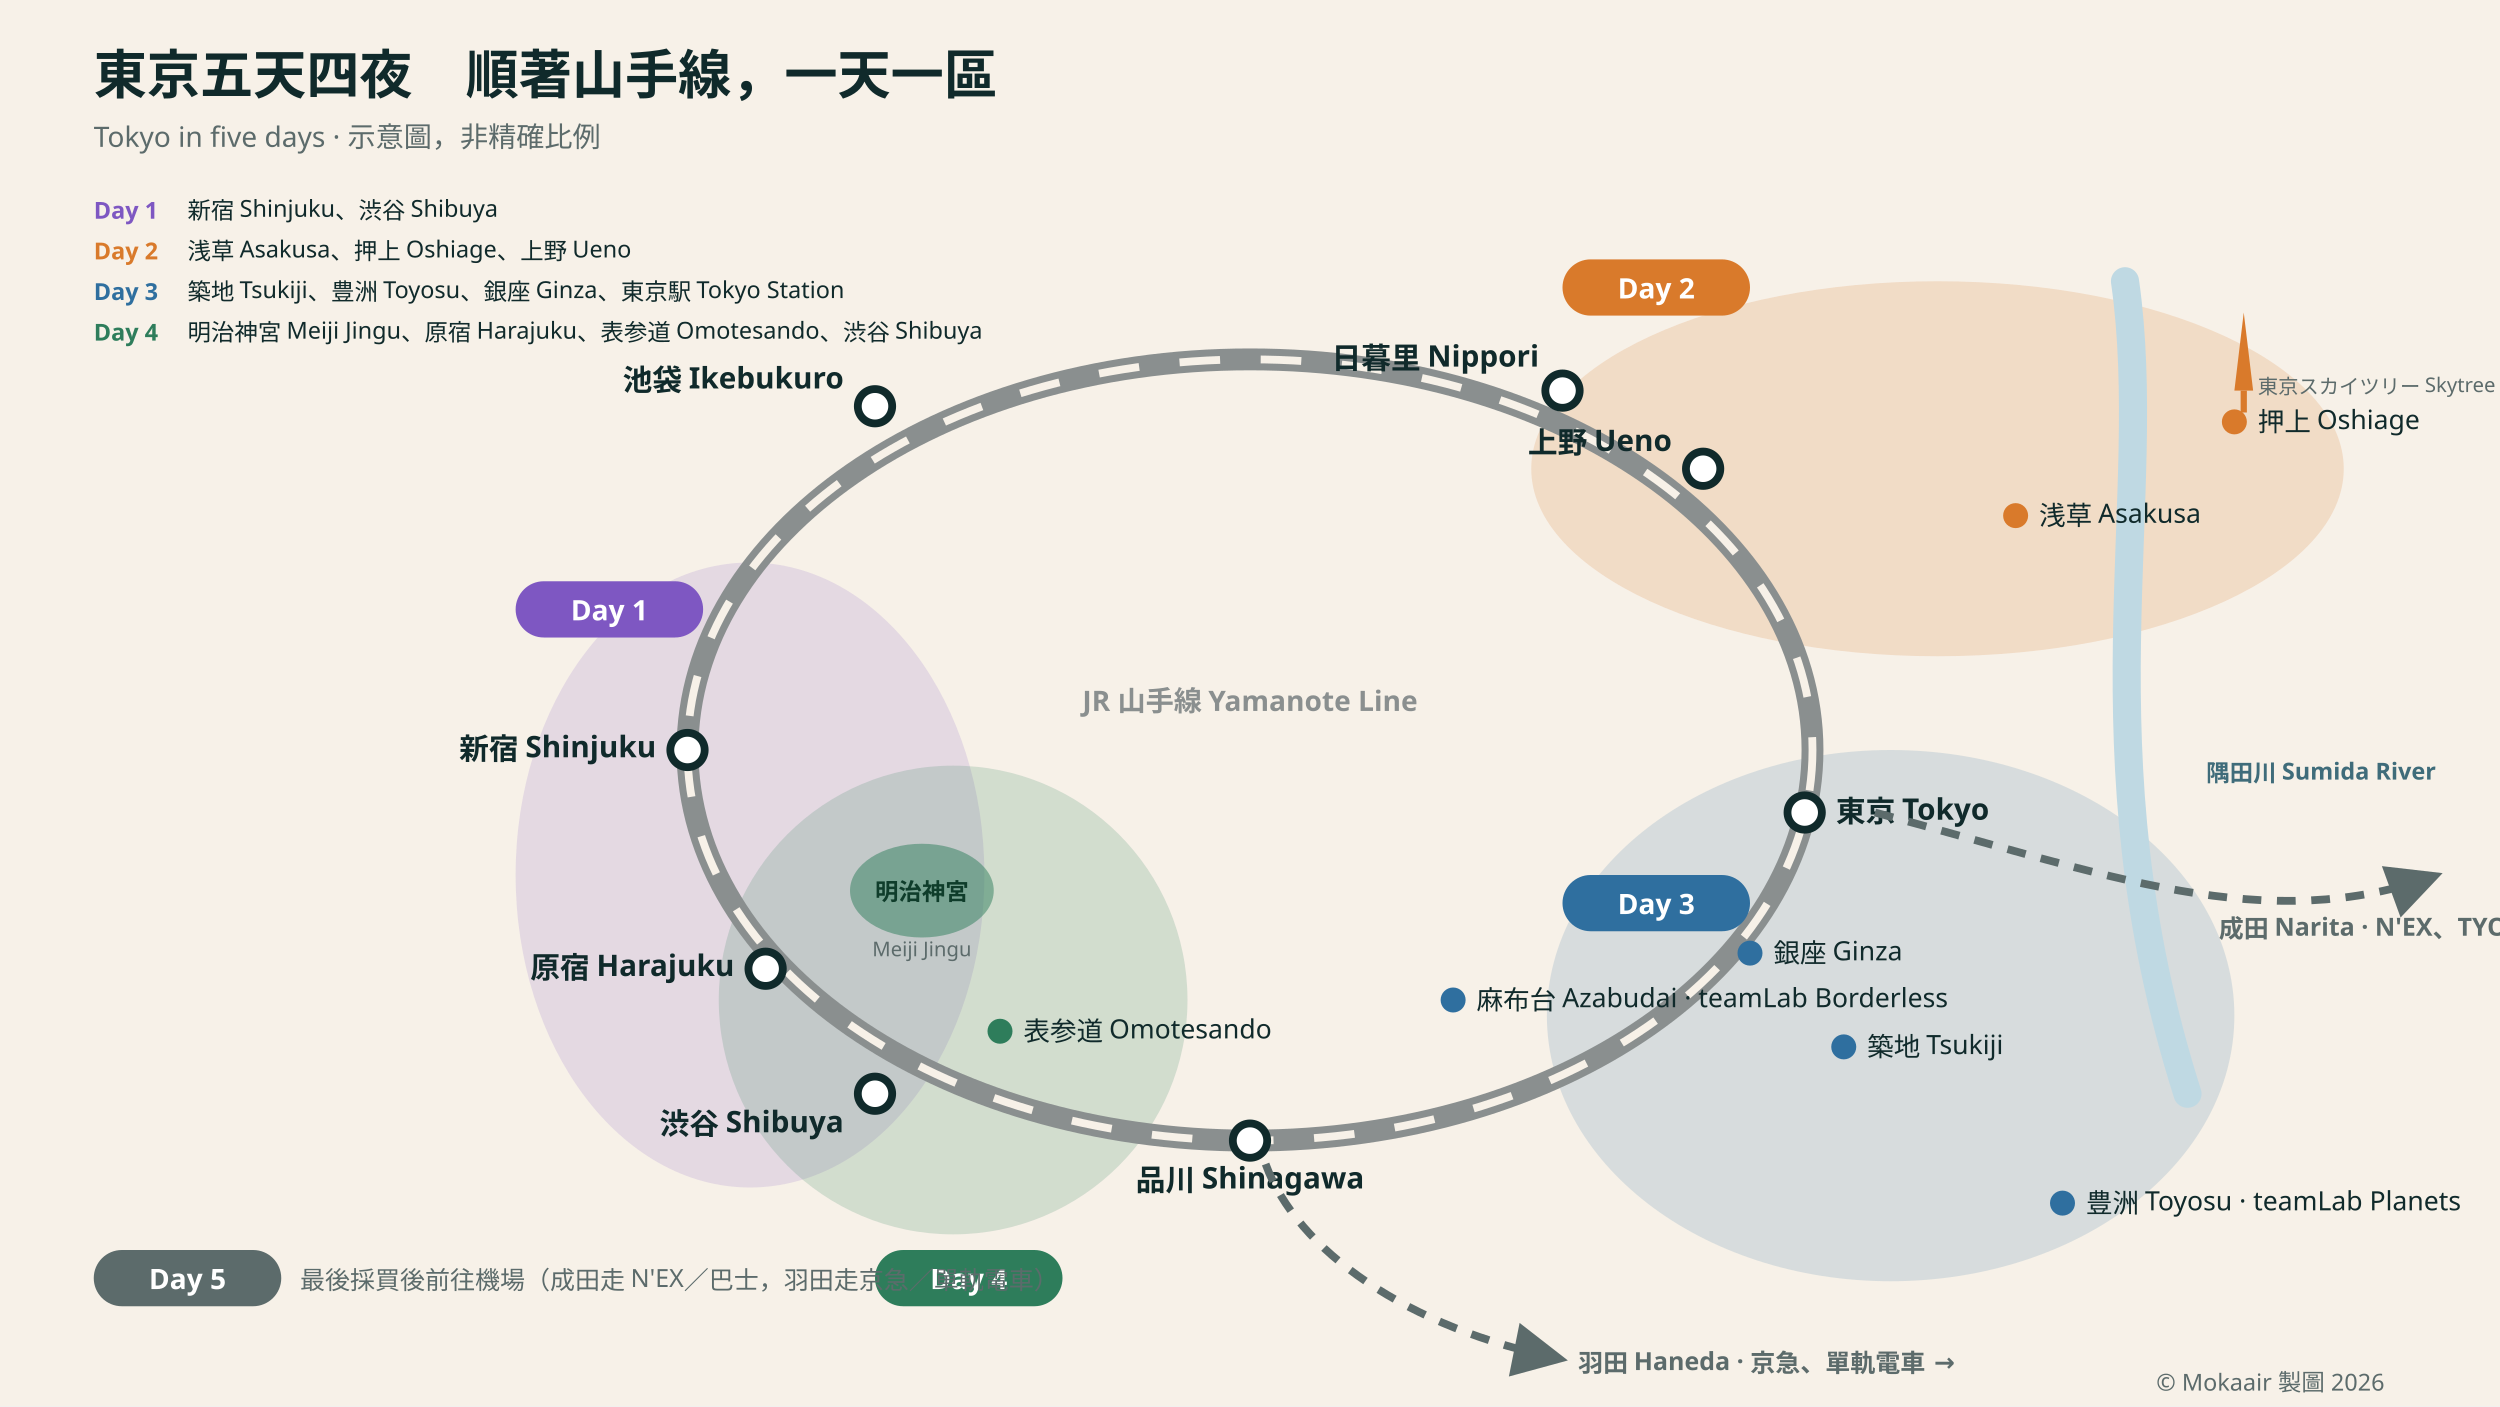
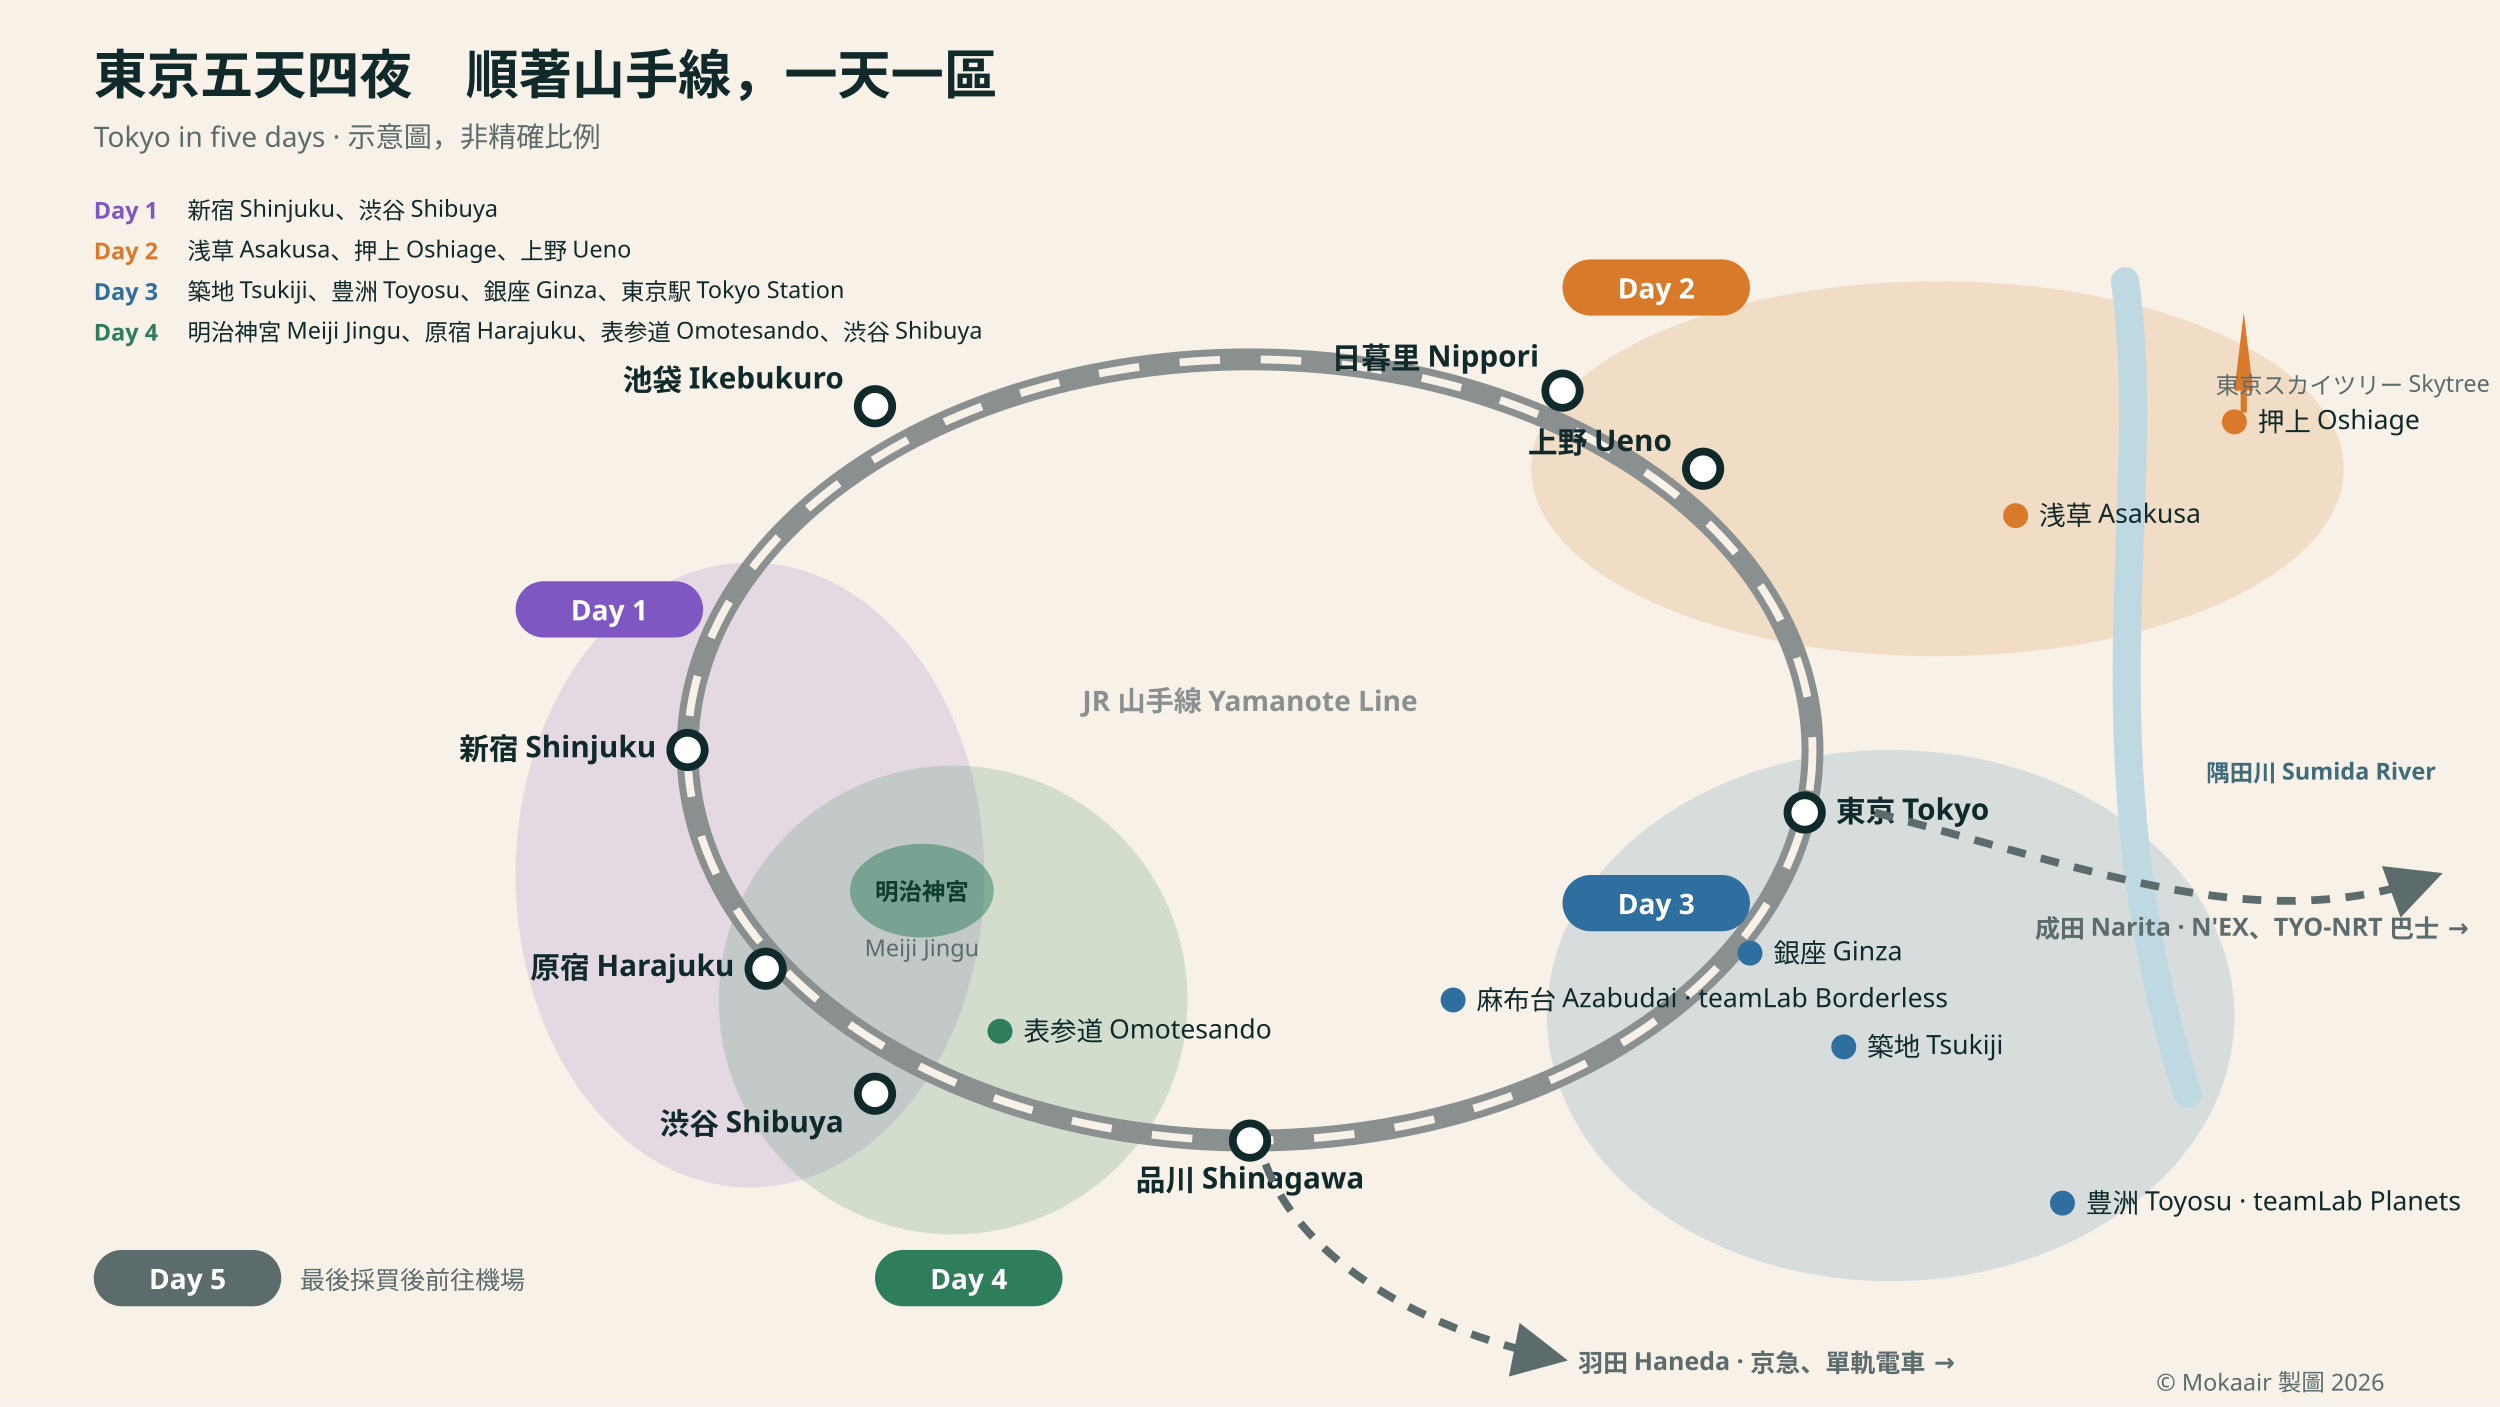
<svg xmlns="http://www.w3.org/2000/svg" viewBox="0 0 1600 900" width="1600" height="900" role="img" aria-labelledby="title desc" font-family="'Noto Sans TC','Noto Sans JP','PingFang TC','Microsoft JhengHei','Hiragino Sans',system-ui,sans-serif">
  <rect width="1600" height="900" fill="#F7F1E8" />
  <text x="60" y="60" font-size="34" font-weight="700" fill="#102A2B">東京五天四夜　順著山手線，一天一區</text>
  <text x="60" y="94" font-size="18" fill="#5C6B6B">Tokyo in five days · 示意圖，非精確比例</text>
  <defs>
    <marker id="arrow" viewBox="0 0 10 10" refX="9" refY="5" markerWidth="7" markerHeight="7" orient="auto">
      <path d="M 0 0 L 10 5 L 0 10 z" fill="#5C6B6B" />
    </marker>
  </defs>
  <ellipse cx="480" cy="560" rx="150" ry="200" fill="#7E57C2" opacity="0.16" />
  <ellipse cx="1240" cy="300" rx="260" ry="120" fill="#D97A2B" opacity="0.18" />
  <ellipse cx="1210" cy="650" rx="220" ry="170" fill="#2F6F9F" opacity="0.16" />
  <ellipse cx="610" cy="640" rx="150" ry="150" fill="#2E7D5B" opacity="0.18" />
  <path d="M 1360 180 C 1380 320, 1330 480, 1400 700" fill="none" stroke="#BFD9E3" stroke-width="18" stroke-linecap="round" />
  <text x="1412" y="500" font-size="15" fill="#3F6C7A" font-weight="700">隅田川 Sumida River</text>
  <ellipse cx="800" cy="480" rx="360" ry="250" fill="none" stroke="#8A8F8F" stroke-width="14" />
  <ellipse cx="800" cy="480" rx="360" ry="250" fill="none" stroke="#F7F1E8" stroke-width="5" stroke-dasharray="26 26" />
  <text x="800" y="455" font-size="18" fill="#8A8F8F" text-anchor="middle" font-weight="700">JR 山手線 Yamanote Line</text>
  <g font-size="19" font-weight="700" fill="#102A2B">
    <circle cx="440" cy="480" r="11" fill="#FFFFFF" stroke="#102A2B" stroke-width="5" />
    <text x="420" y="486" text-anchor="end">新宿 Shinjuku</text>
    <circle cx="490" cy="620" r="11" fill="#FFFFFF" stroke="#102A2B" stroke-width="5" />
    <text x="470" y="626" text-anchor="end">原宿 Harajuku</text>
    <circle cx="560" cy="700" r="11" fill="#FFFFFF" stroke="#102A2B" stroke-width="5" />
    <text x="540" y="726" text-anchor="end">渋谷 Shibuya</text>
    <circle cx="800" cy="730" r="11" fill="#FFFFFF" stroke="#102A2B" stroke-width="5" />
    <text x="800" y="762" text-anchor="middle">品川 Shinagawa</text>
    <circle cx="1155" cy="520" r="11" fill="#FFFFFF" stroke="#102A2B" stroke-width="5" />
    <text x="1175" y="526">東京 Tokyo</text>
    <circle cx="1090" cy="300" r="11" fill="#FFFFFF" stroke="#102A2B" stroke-width="5" />
    <text x="1070" y="290" text-anchor="end">上野 Ueno</text>
    <circle cx="1000" cy="250" r="11" fill="#FFFFFF" stroke="#102A2B" stroke-width="5" />
    <text x="985" y="236" text-anchor="end">日暮里 Nippori</text>
    <circle cx="560" cy="260" r="11" fill="#FFFFFF" stroke="#102A2B" stroke-width="5" />
    <text x="540" y="250" text-anchor="end">池袋 Ikebukuro</text>
  </g>
  <g font-size="17" fill="#102A2B">
    <circle cx="1290" cy="330" r="8" fill="#D97A2B" />
    <text x="1305" y="336">浅草 Asakusa</text>
    <circle cx="1430" cy="270" r="8" fill="#D97A2B" />
    <text x="1445" y="276">押上 Oshiage</text>
    <path d="M 1430 250 L 1436 200 L 1442 250 Z" fill="#D97A2B" />
    <rect x="1434" y="250" width="4" height="14" fill="#D97A2B" />
-     <text x="1445" y="252" font-size="13" fill="#5C6B6B">東京スカイツリー Skytree</text>
+     <text x="1418" y="252" font-size="15" fill="#5C6B6B">東京スカイツリー Skytree</text>
    <circle cx="1120" cy="610" r="8" fill="#2F6F9F" />
    <text x="1135" y="616">銀座 Ginza</text>
    <circle cx="1180" cy="670" r="8" fill="#2F6F9F" />
    <text x="1195" y="676">築地 Tsukiji</text>
    <circle cx="1320" cy="770" r="8" fill="#2F6F9F" />
    <text x="1335" y="776">豊洲 Toyosu · teamLab Planets</text>
    <circle cx="930" cy="640" r="8" fill="#2F6F9F" />
    <text x="945" y="646">麻布台 Azabudai · teamLab Borderless</text>
    <ellipse cx="590" cy="570" rx="46" ry="30" fill="#2E7D5B" opacity="0.5" />
    <text x="590" y="576" font-size="15" text-anchor="middle" fill="#0F3D2B" font-weight="700">明治神宮</text>
-     <text x="590" y="612" font-size="13" text-anchor="middle" fill="#5C6B6B">Meiji Jingu</text>
+     <text x="590" y="612" font-size="15" text-anchor="middle" fill="#5C6B6B">Meiji Jingu</text>
    <circle cx="640" cy="660" r="8" fill="#2E7D5B" />
    <text x="655" y="666">表参道 Omotesando</text>
  </g>
  <g font-size="18" font-weight="700" fill="#FFFFFF">
    <rect x="330" y="372" width="120" height="36" rx="18" fill="#7E57C2" />
    <text x="390" y="397" text-anchor="middle">Day 1</text>
    <rect x="1000" y="166" width="120" height="36" rx="18" fill="#D97A2B" />
    <text x="1060" y="191" text-anchor="middle">Day 2</text>
    <rect x="1000" y="560" width="120" height="36" rx="18" fill="#2F6F9F" />
    <text x="1060" y="585" text-anchor="middle">Day 3</text>
    <rect x="560" y="800" width="120" height="36" rx="18" fill="#2E7D5B" />
    <text x="620" y="825" text-anchor="middle">Day 4</text>
  </g>
  <path d="M 1200 520 C 1350 560, 1450 600, 1560 560" fill="none" stroke="#5C6B6B" stroke-width="5" stroke-dasharray="12 10" marker-end="url(#arrow)" />
-   <text x="1420" y="600" font-size="16" fill="#5C6B6B" font-weight="700">成田 Narita · N'EX、TYO-NRT 巴士 →</text>
+   <text x="1580" y="600" font-size="16" fill="#5C6B6B" font-weight="700" text-anchor="end">成田 Narita · N'EX、TYO-NRT 巴士 →</text>
  <path d="M 810 745 C 830 800, 900 850, 1000 870" fill="none" stroke="#5C6B6B" stroke-width="5" stroke-dasharray="12 10" marker-end="url(#arrow)" />
  <text x="1010" y="878" font-size="16" fill="#5C6B6B" font-weight="700">羽田 Haneda · 京急、單軌電車 →</text>
  <rect x="60" y="800" width="120" height="36" rx="18" fill="#5C6B6B" />
  <text x="120" y="825" font-size="18" font-weight="700" fill="#FFFFFF" text-anchor="middle">Day 5</text>
-   <text x="192" y="825" font-size="16" fill="#5C6B6B">最後採買後前往機場（成田走 N'EX／巴士，羽田走京急／單軌電車）</text>
+   <text x="192" y="825" font-size="16" fill="#5C6B6B">最後採買後前往機場</text>
  <g font-size="15" fill="#102A2B">
    <text x="60" y="140" fill="#7E57C2" font-weight="700">Day 1</text>
    <text x="120" y="140">新宿 Shinjuku、渋谷 Shibuya</text>
    <text x="60" y="166" fill="#D97A2B" font-weight="700">Day 2</text>
    <text x="120" y="166">浅草 Asakusa、押上 Oshiage、上野 Ueno</text>
    <text x="60" y="192" fill="#2F6F9F" font-weight="700">Day 3</text>
    <text x="120" y="192">築地 Tsukiji、豊洲 Toyosu、銀座 Ginza、東京駅 Tokyo Station</text>
    <text x="60" y="218" fill="#2E7D5B" font-weight="700">Day 4</text>
    <text x="120" y="218">明治神宮 Meiji Jingu、原宿 Harajuku、表参道 Omotesando、渋谷 Shibuya</text>
    <text x="1380" y="890" fill="#5C6B6B">© Mokaair 製圖 2026</text>
  </g>
</svg>
